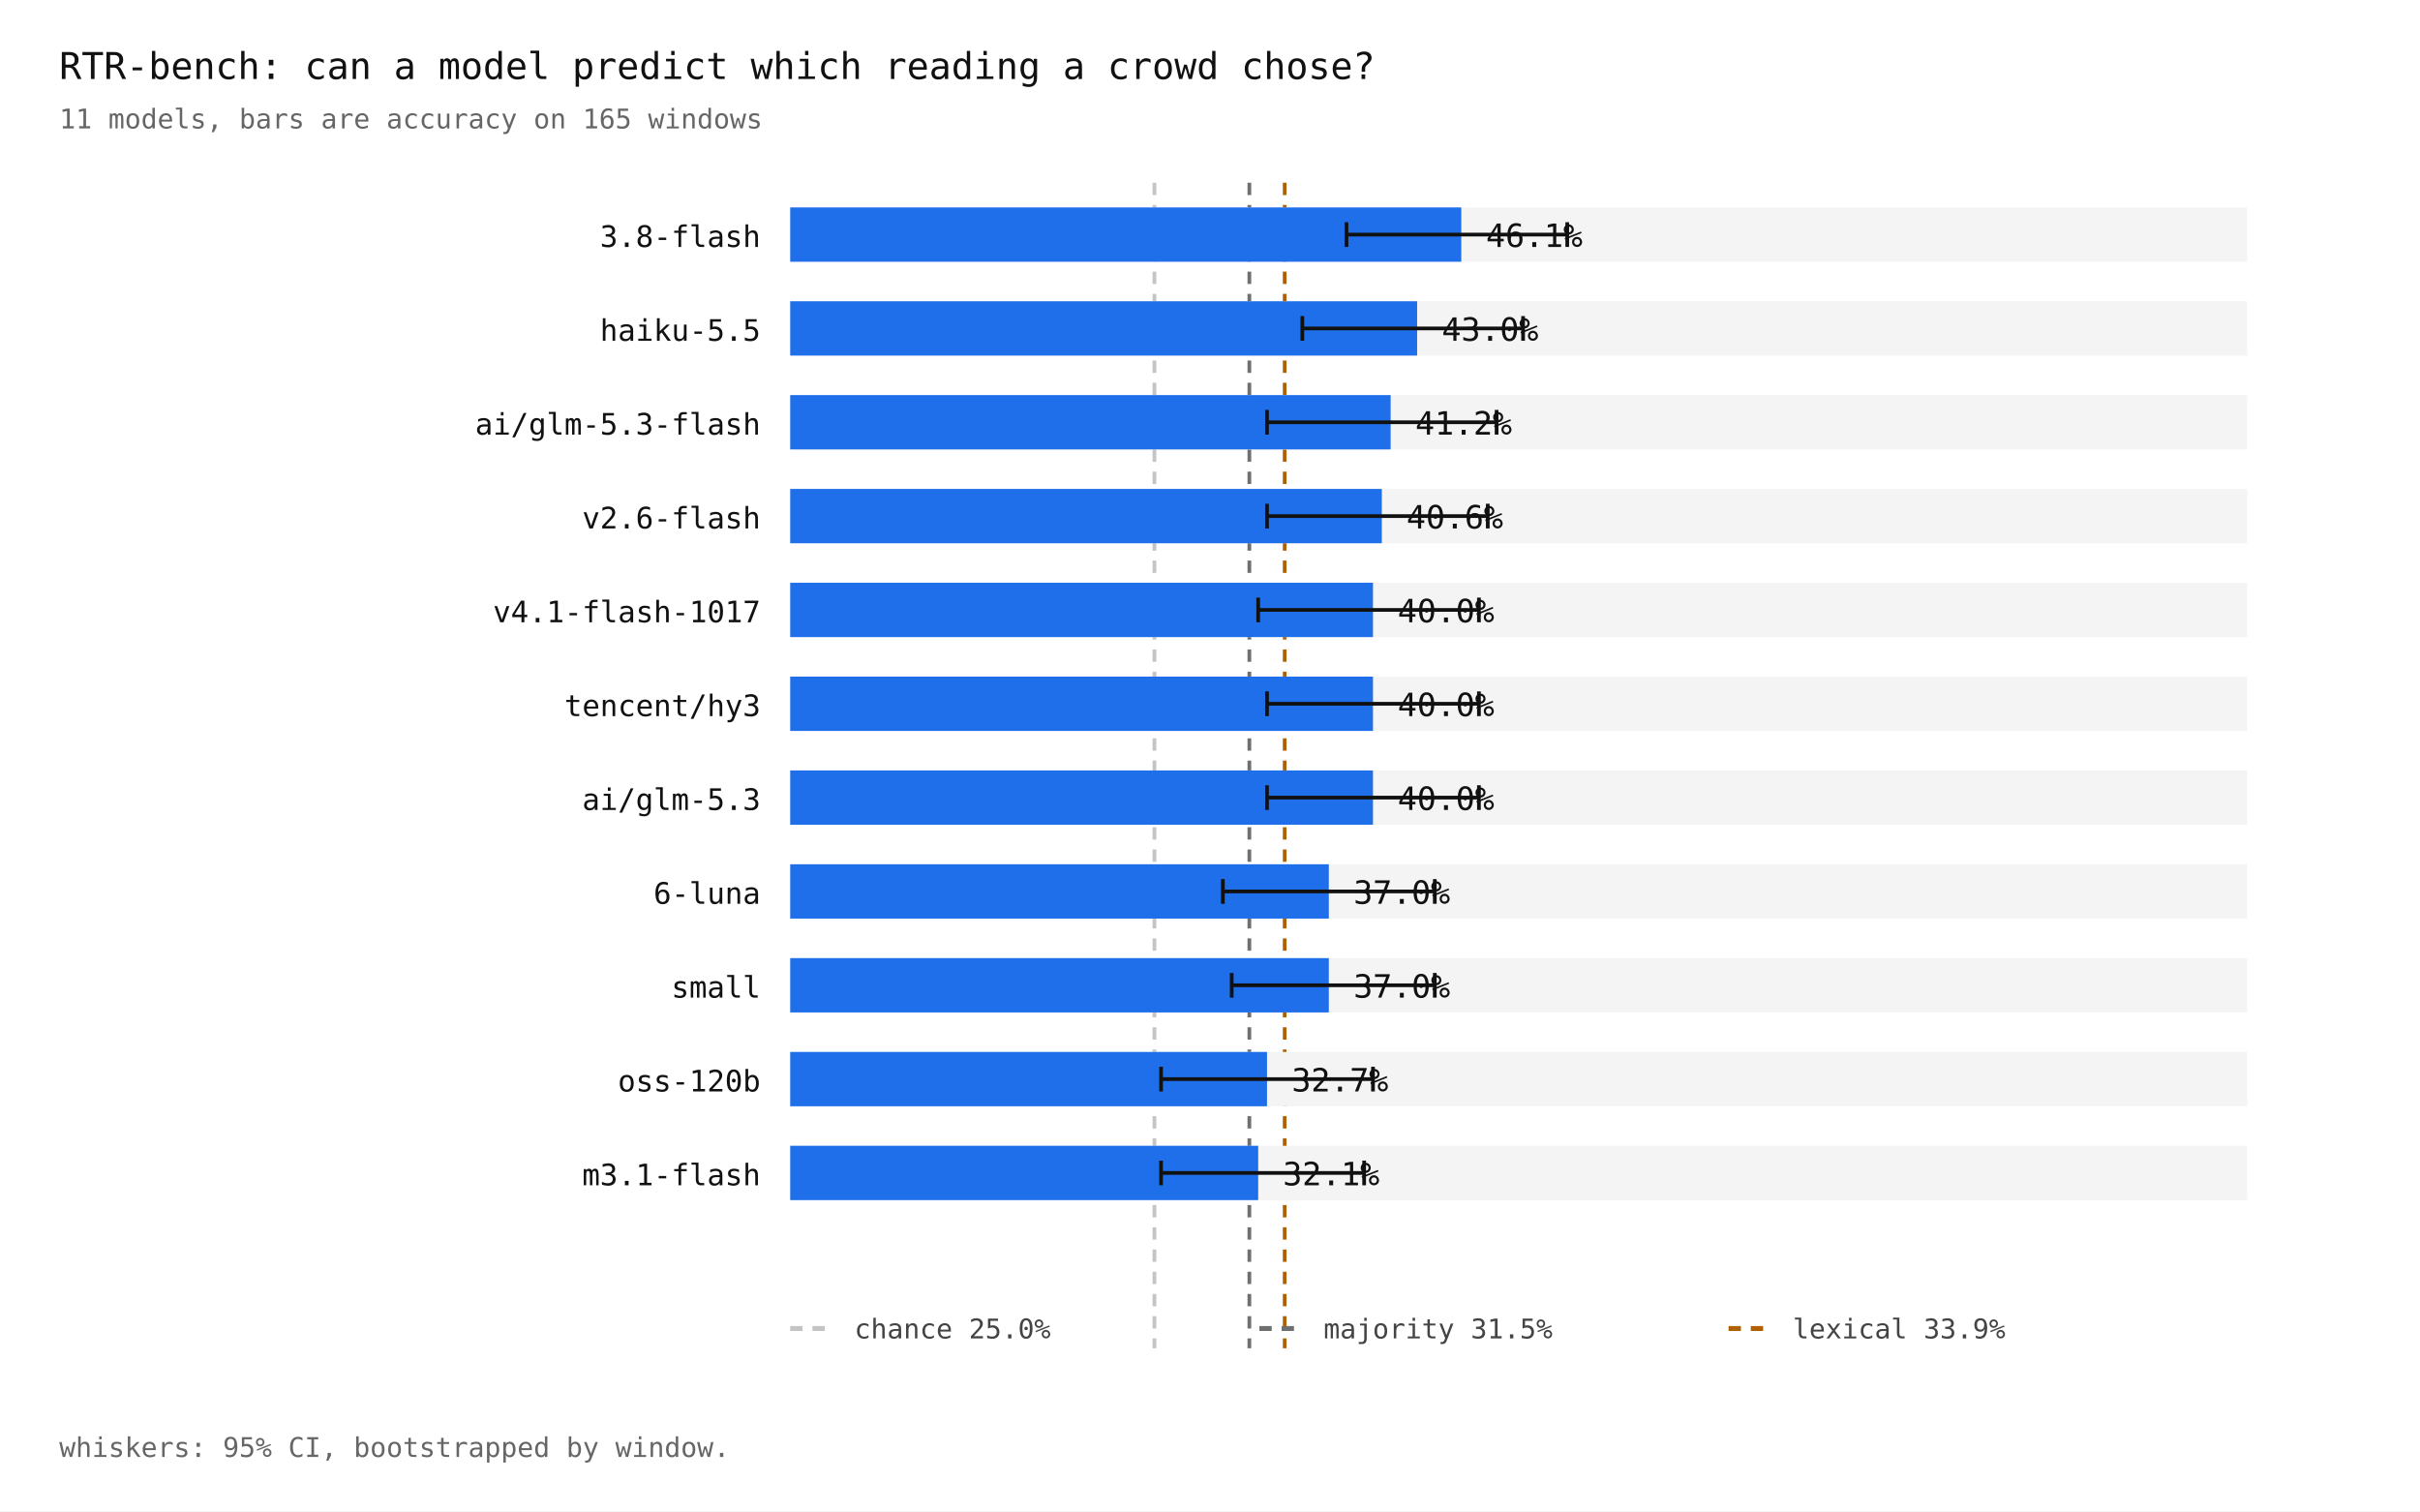
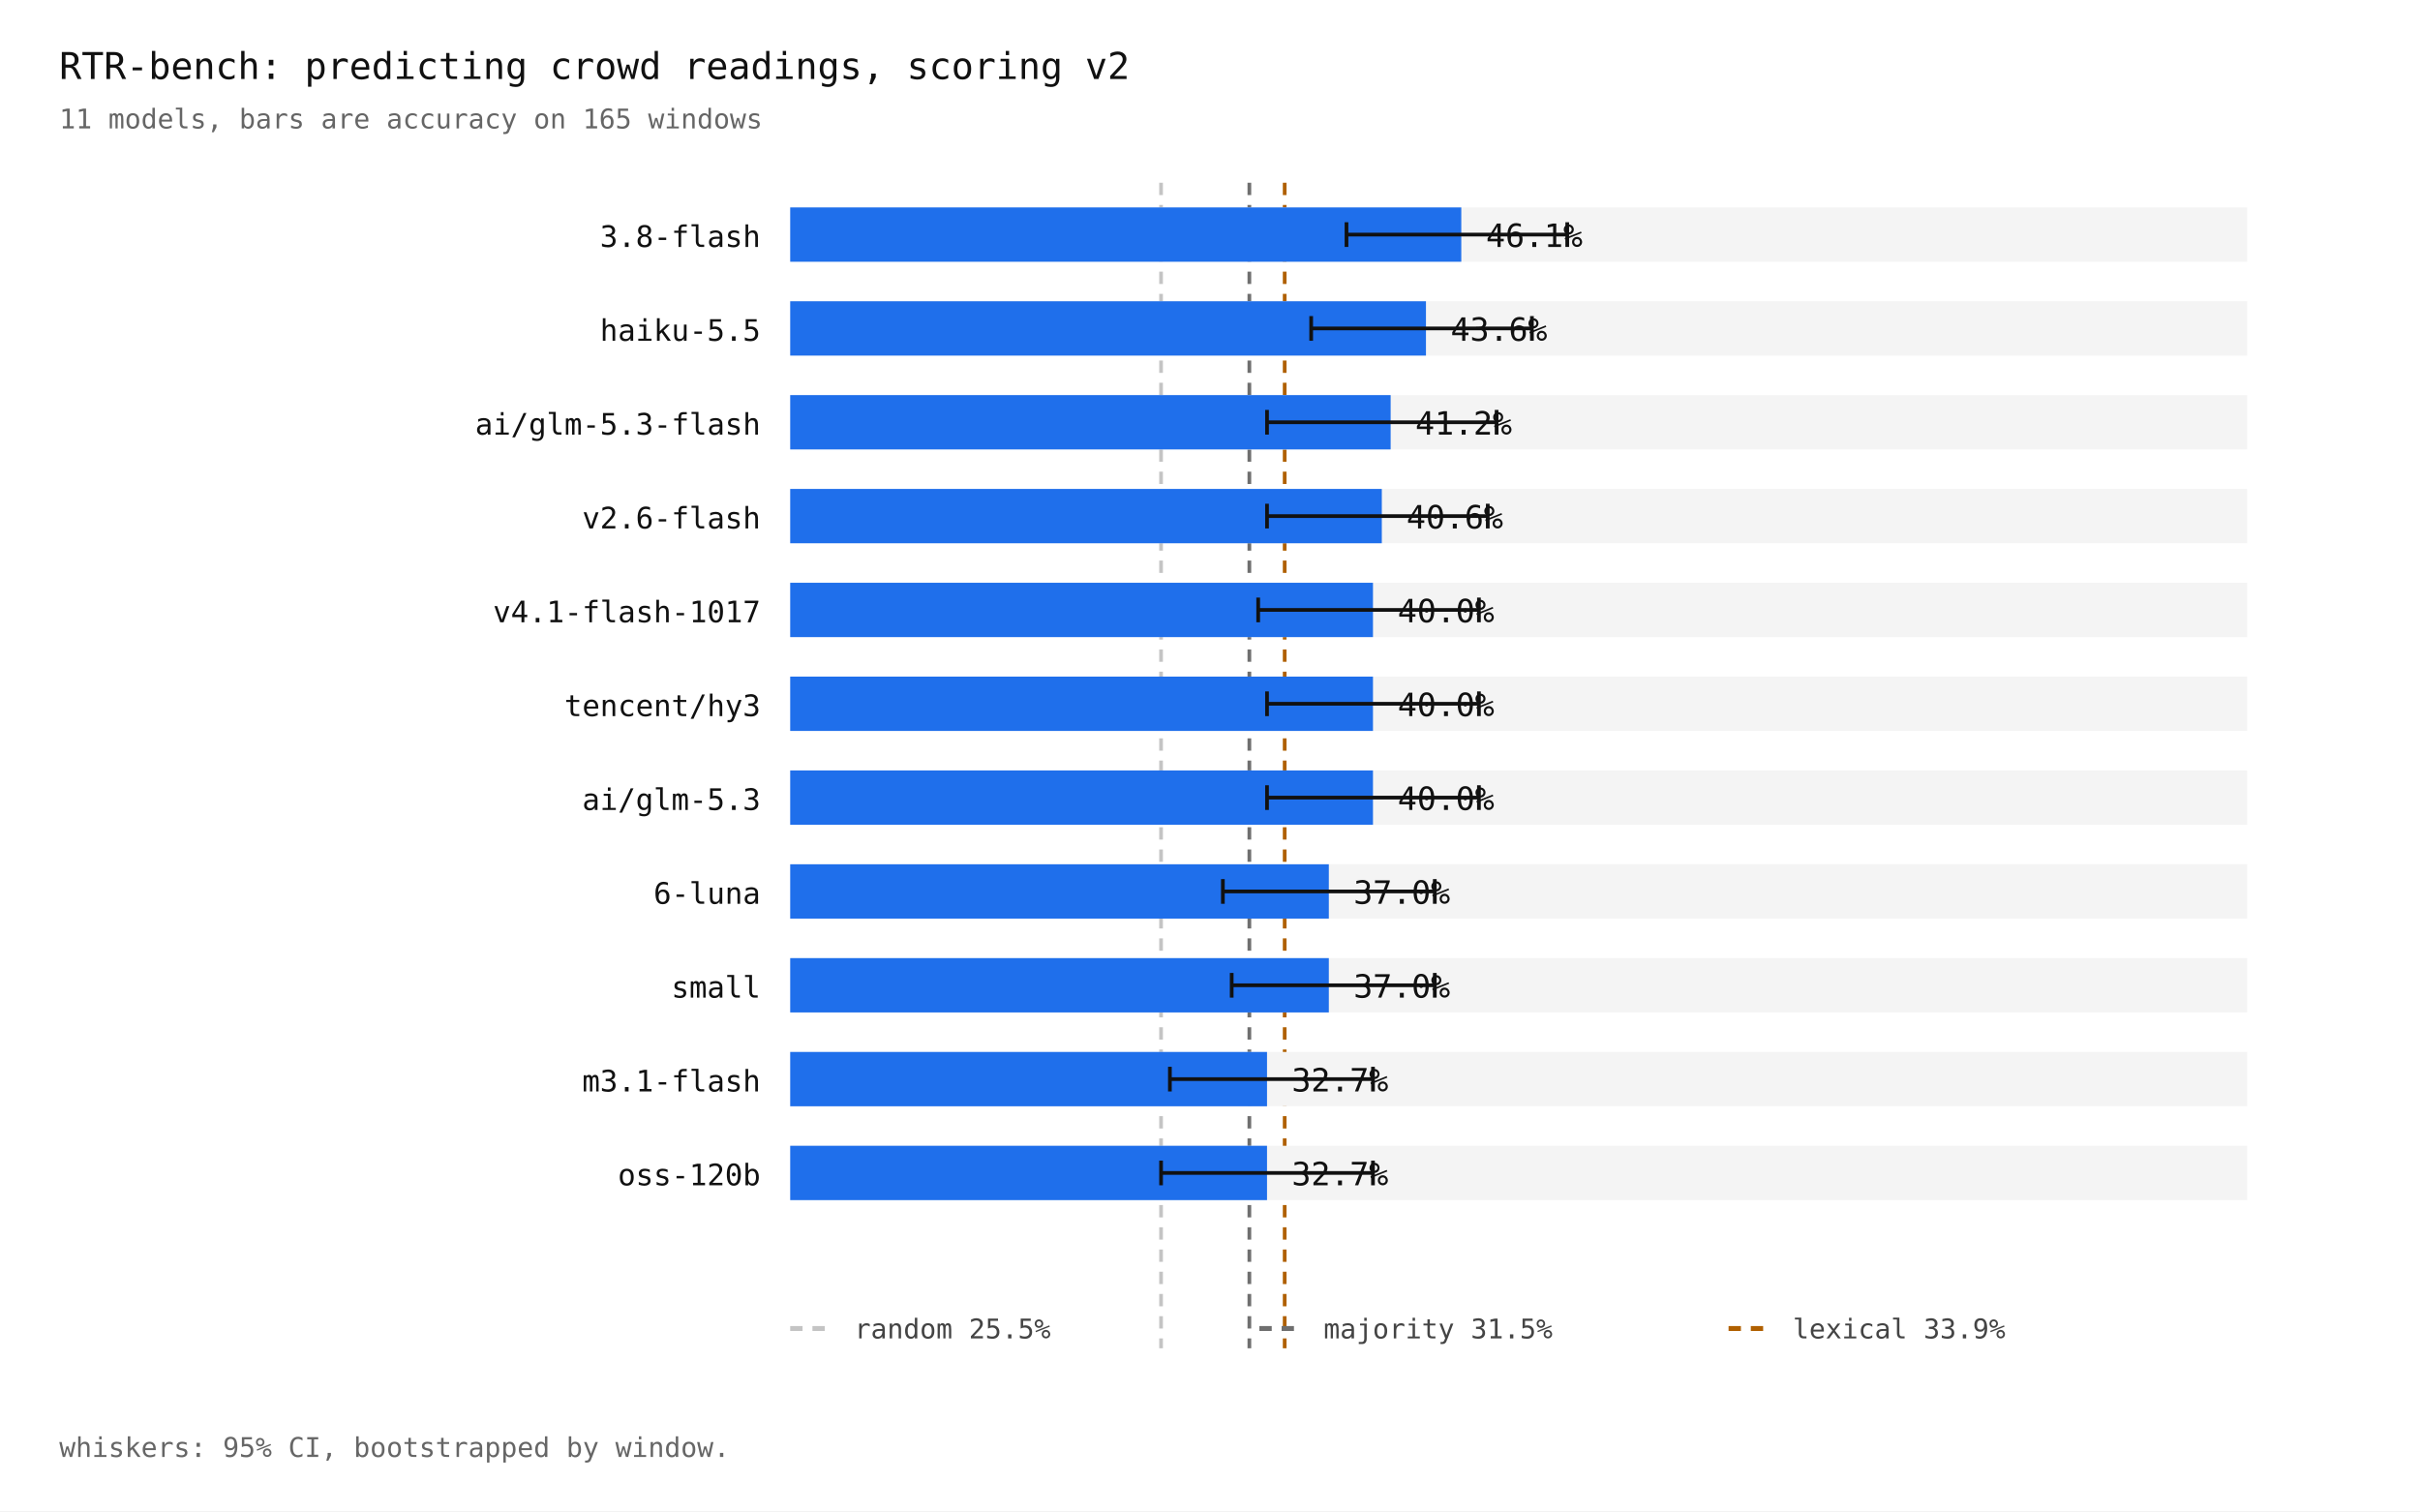
<svg xmlns="http://www.w3.org/2000/svg" width="980" height="612" viewBox="0 0 980 612">
  <rect width="100%" height="100%" fill="#fff" />
-   <text x="24" y="32" font-family="ui-monospace, monospace" font-size="15" fill="#111">RTR-bench: can a model predict which reading a crowd chose?</text>
+   <text x="24" y="32" font-family="ui-monospace, monospace" font-size="15" fill="#111">RTR-bench: predicting crowd readings, scoring v2</text>
  <text x="24" y="52" font-family="ui-monospace, monospace" font-size="11" fill="#666">11 models, bars are accuracy on 165 windows</text>
-   <line x1="467.5" y1="74" x2="467.5" y2="546" stroke="#c4c4c4" stroke-width="1.5" stroke-dasharray="5 4" />
+   <line x1="470.182" y1="74" x2="470.182" y2="546" stroke="#c4c4c4" stroke-width="1.5" stroke-dasharray="5 4" />
  <line x1="505.939" y1="74" x2="505.939" y2="546" stroke="#6f6f6f" stroke-width="1.5" stroke-dasharray="5 4" />
  <line x1="520.242" y1="74" x2="520.242" y2="546" stroke="#b06000" stroke-width="1.5" stroke-dasharray="5 4" />
  <text x="308" y="100" text-anchor="end" font-family="ui-monospace, monospace" font-size="12" fill="#111">3.8-flash</text>
  <rect x="320" y="84" width="590" height="22" fill="#f4f4f4" />
  <rect x="320" y="84" width="271.758" height="22" fill="#1f6feb" />
  <line x1="545.273" y1="95" x2="634.667" y2="95" stroke="#111" stroke-width="1.5" />
  <line x1="545.273" y1="90" x2="545.273" y2="100" stroke="#111" stroke-width="1.5" />
  <line x1="634.667" y1="90" x2="634.667" y2="100" stroke="#111" stroke-width="1.5" />
  <text x="601.758" y="100" font-family="ui-monospace, monospace" font-size="13" fill="#111">46.1%</text>
  <text x="308" y="138" text-anchor="end" font-family="ui-monospace, monospace" font-size="12" fill="#111">haiku-5.5</text>
  <rect x="320" y="122" width="590" height="22" fill="#f4f4f4" />
-   <rect x="320" y="122" width="253.879" height="22" fill="#1f6feb" />
-   <line x1="527.394" y1="133" x2="616.788" y2="133" stroke="#111" stroke-width="1.5" />
-   <line x1="527.394" y1="128" x2="527.394" y2="138" stroke="#111" stroke-width="1.5" />
-   <line x1="616.788" y1="128" x2="616.788" y2="138" stroke="#111" stroke-width="1.5" />
-   <text x="583.879" y="138" font-family="ui-monospace, monospace" font-size="13" fill="#111">43.0%</text>
+   <rect x="320" y="122" width="257.455" height="22" fill="#1f6feb" />
+   <line x1="530.97" y1="133" x2="620.364" y2="133" stroke="#111" stroke-width="1.5" />
+   <line x1="530.97" y1="128" x2="530.97" y2="138" stroke="#111" stroke-width="1.5" />
+   <line x1="620.364" y1="128" x2="620.364" y2="138" stroke="#111" stroke-width="1.5" />
+   <text x="587.455" y="138" font-family="ui-monospace, monospace" font-size="13" fill="#111">43.6%</text>
  <text x="308" y="176" text-anchor="end" font-family="ui-monospace, monospace" font-size="12" fill="#111">ai/glm-5.3-flash</text>
  <rect x="320" y="160" width="590" height="22" fill="#f4f4f4" />
  <rect x="320" y="160" width="243.152" height="22" fill="#1f6feb" />
  <line x1="513.091" y1="171" x2="606.061" y2="171" stroke="#111" stroke-width="1.5" />
  <line x1="513.091" y1="166" x2="513.091" y2="176" stroke="#111" stroke-width="1.5" />
  <line x1="606.061" y1="166" x2="606.061" y2="176" stroke="#111" stroke-width="1.5" />
  <text x="573.152" y="176" font-family="ui-monospace, monospace" font-size="13" fill="#111">41.2%</text>
  <text x="308" y="214" text-anchor="end" font-family="ui-monospace, monospace" font-size="12" fill="#111">v2.6-flash</text>
  <rect x="320" y="198" width="590" height="22" fill="#f4f4f4" />
  <rect x="320" y="198" width="239.576" height="22" fill="#1f6feb" />
  <line x1="513.091" y1="209" x2="602.485" y2="209" stroke="#111" stroke-width="1.5" />
  <line x1="513.091" y1="204" x2="513.091" y2="214" stroke="#111" stroke-width="1.5" />
  <line x1="602.485" y1="204" x2="602.485" y2="214" stroke="#111" stroke-width="1.5" />
  <text x="569.576" y="214" font-family="ui-monospace, monospace" font-size="13" fill="#111">40.6%</text>
  <text x="308" y="252" text-anchor="end" font-family="ui-monospace, monospace" font-size="12" fill="#111">v4.1-flash-1017</text>
  <rect x="320" y="236" width="590" height="22" fill="#f4f4f4" />
  <rect x="320" y="236" width="236" height="22" fill="#1f6feb" />
  <line x1="509.515" y1="247" x2="598.909" y2="247" stroke="#111" stroke-width="1.5" />
  <line x1="509.515" y1="242" x2="509.515" y2="252" stroke="#111" stroke-width="1.5" />
  <line x1="598.909" y1="242" x2="598.909" y2="252" stroke="#111" stroke-width="1.5" />
  <text x="566" y="252" font-family="ui-monospace, monospace" font-size="13" fill="#111">40.0%</text>
  <text x="308" y="290" text-anchor="end" font-family="ui-monospace, monospace" font-size="12" fill="#111">tencent/hy3</text>
  <rect x="320" y="274" width="590" height="22" fill="#f4f4f4" />
  <rect x="320" y="274" width="236" height="22" fill="#1f6feb" />
  <line x1="513.091" y1="285" x2="598.909" y2="285" stroke="#111" stroke-width="1.5" />
  <line x1="513.091" y1="280" x2="513.091" y2="290" stroke="#111" stroke-width="1.5" />
  <line x1="598.909" y1="280" x2="598.909" y2="290" stroke="#111" stroke-width="1.5" />
  <text x="566" y="290" font-family="ui-monospace, monospace" font-size="13" fill="#111">40.0%</text>
  <text x="308" y="328" text-anchor="end" font-family="ui-monospace, monospace" font-size="12" fill="#111">ai/glm-5.3</text>
  <rect x="320" y="312" width="590" height="22" fill="#f4f4f4" />
  <rect x="320" y="312" width="236" height="22" fill="#1f6feb" />
  <line x1="513.091" y1="323" x2="598.909" y2="323" stroke="#111" stroke-width="1.5" />
  <line x1="513.091" y1="318" x2="513.091" y2="328" stroke="#111" stroke-width="1.5" />
  <line x1="598.909" y1="318" x2="598.909" y2="328" stroke="#111" stroke-width="1.5" />
  <text x="566" y="328" font-family="ui-monospace, monospace" font-size="13" fill="#111">40.0%</text>
  <text x="308" y="366" text-anchor="end" font-family="ui-monospace, monospace" font-size="12" fill="#111">6-luna</text>
  <rect x="320" y="350" width="590" height="22" fill="#f4f4f4" />
  <rect x="320" y="350" width="218.121" height="22" fill="#1f6feb" />
  <line x1="495.212" y1="361" x2="581.03" y2="361" stroke="#111" stroke-width="1.5" />
  <line x1="495.212" y1="356" x2="495.212" y2="366" stroke="#111" stroke-width="1.5" />
  <line x1="581.03" y1="356" x2="581.03" y2="366" stroke="#111" stroke-width="1.5" />
  <text x="548.121" y="366" font-family="ui-monospace, monospace" font-size="13" fill="#111">37.0%</text>
  <text x="308" y="404" text-anchor="end" font-family="ui-monospace, monospace" font-size="12" fill="#111">small</text>
  <rect x="320" y="388" width="590" height="22" fill="#f4f4f4" />
  <rect x="320" y="388" width="218.121" height="22" fill="#1f6feb" />
  <line x1="498.788" y1="399" x2="581.03" y2="399" stroke="#111" stroke-width="1.5" />
  <line x1="498.788" y1="394" x2="498.788" y2="404" stroke="#111" stroke-width="1.5" />
  <line x1="581.03" y1="394" x2="581.03" y2="404" stroke="#111" stroke-width="1.5" />
  <text x="548.121" y="404" font-family="ui-monospace, monospace" font-size="13" fill="#111">37.0%</text>
-   <text x="308" y="442" text-anchor="end" font-family="ui-monospace, monospace" font-size="12" fill="#111">oss-120b</text>
+   <text x="308" y="442" text-anchor="end" font-family="ui-monospace, monospace" font-size="12" fill="#111">m3.1-flash</text>
  <rect x="320" y="426" width="590" height="22" fill="#f4f4f4" />
  <rect x="320" y="426" width="193.091" height="22" fill="#1f6feb" />
-   <line x1="470.182" y1="437" x2="556" y2="437" stroke="#111" stroke-width="1.5" />
-   <line x1="470.182" y1="432" x2="470.182" y2="442" stroke="#111" stroke-width="1.5" />
+   <line x1="473.758" y1="437" x2="556" y2="437" stroke="#111" stroke-width="1.5" />
+   <line x1="473.758" y1="432" x2="473.758" y2="442" stroke="#111" stroke-width="1.5" />
  <line x1="556" y1="432" x2="556" y2="442" stroke="#111" stroke-width="1.5" />
  <text x="523.091" y="442" font-family="ui-monospace, monospace" font-size="13" fill="#111">32.7%</text>
-   <text x="308" y="480" text-anchor="end" font-family="ui-monospace, monospace" font-size="12" fill="#111">m3.1-flash</text>
+   <text x="308" y="480" text-anchor="end" font-family="ui-monospace, monospace" font-size="12" fill="#111">oss-120b</text>
  <rect x="320" y="464" width="590" height="22" fill="#f4f4f4" />
-   <rect x="320" y="464" width="189.515" height="22" fill="#1f6feb" />
-   <line x1="470.182" y1="475" x2="552.424" y2="475" stroke="#111" stroke-width="1.5" />
+   <rect x="320" y="464" width="193.091" height="22" fill="#1f6feb" />
+   <line x1="470.182" y1="475" x2="556" y2="475" stroke="#111" stroke-width="1.5" />
  <line x1="470.182" y1="470" x2="470.182" y2="480" stroke="#111" stroke-width="1.5" />
-   <line x1="552.424" y1="470" x2="552.424" y2="480" stroke="#111" stroke-width="1.5" />
-   <text x="519.515" y="480" font-family="ui-monospace, monospace" font-size="13" fill="#111">32.1%</text>
+   <line x1="556" y1="470" x2="556" y2="480" stroke="#111" stroke-width="1.5" />
+   <text x="523.091" y="480" font-family="ui-monospace, monospace" font-size="13" fill="#111">32.7%</text>
  <g transform="translate(320, 538)">
    <line x1="0" y1="0" x2="18" y2="0" stroke="#c4c4c4" stroke-width="2" stroke-dasharray="5 4" />
-     <text x="26" y="4" font-family="ui-monospace, monospace" font-size="11" fill="#444">chance 25.0%</text>
+     <text x="26" y="4" font-family="ui-monospace, monospace" font-size="11" fill="#444">random 25.5%</text>
  </g>
  <g transform="translate(510, 538)">
    <line x1="0" y1="0" x2="18" y2="0" stroke="#6f6f6f" stroke-width="2" stroke-dasharray="5 4" />
    <text x="26" y="4" font-family="ui-monospace, monospace" font-size="11" fill="#444">majority 31.5%</text>
  </g>
  <g transform="translate(700, 538)">
    <line x1="0" y1="0" x2="18" y2="0" stroke="#b06000" stroke-width="2" stroke-dasharray="5 4" />
    <text x="26" y="4" font-family="ui-monospace, monospace" font-size="11" fill="#444">lexical 33.9%</text>
  </g>
  <text x="24" y="590" font-family="ui-monospace, monospace" font-size="11" fill="#666">whiskers: 95% CI, bootstrapped by window.</text>
</svg>
